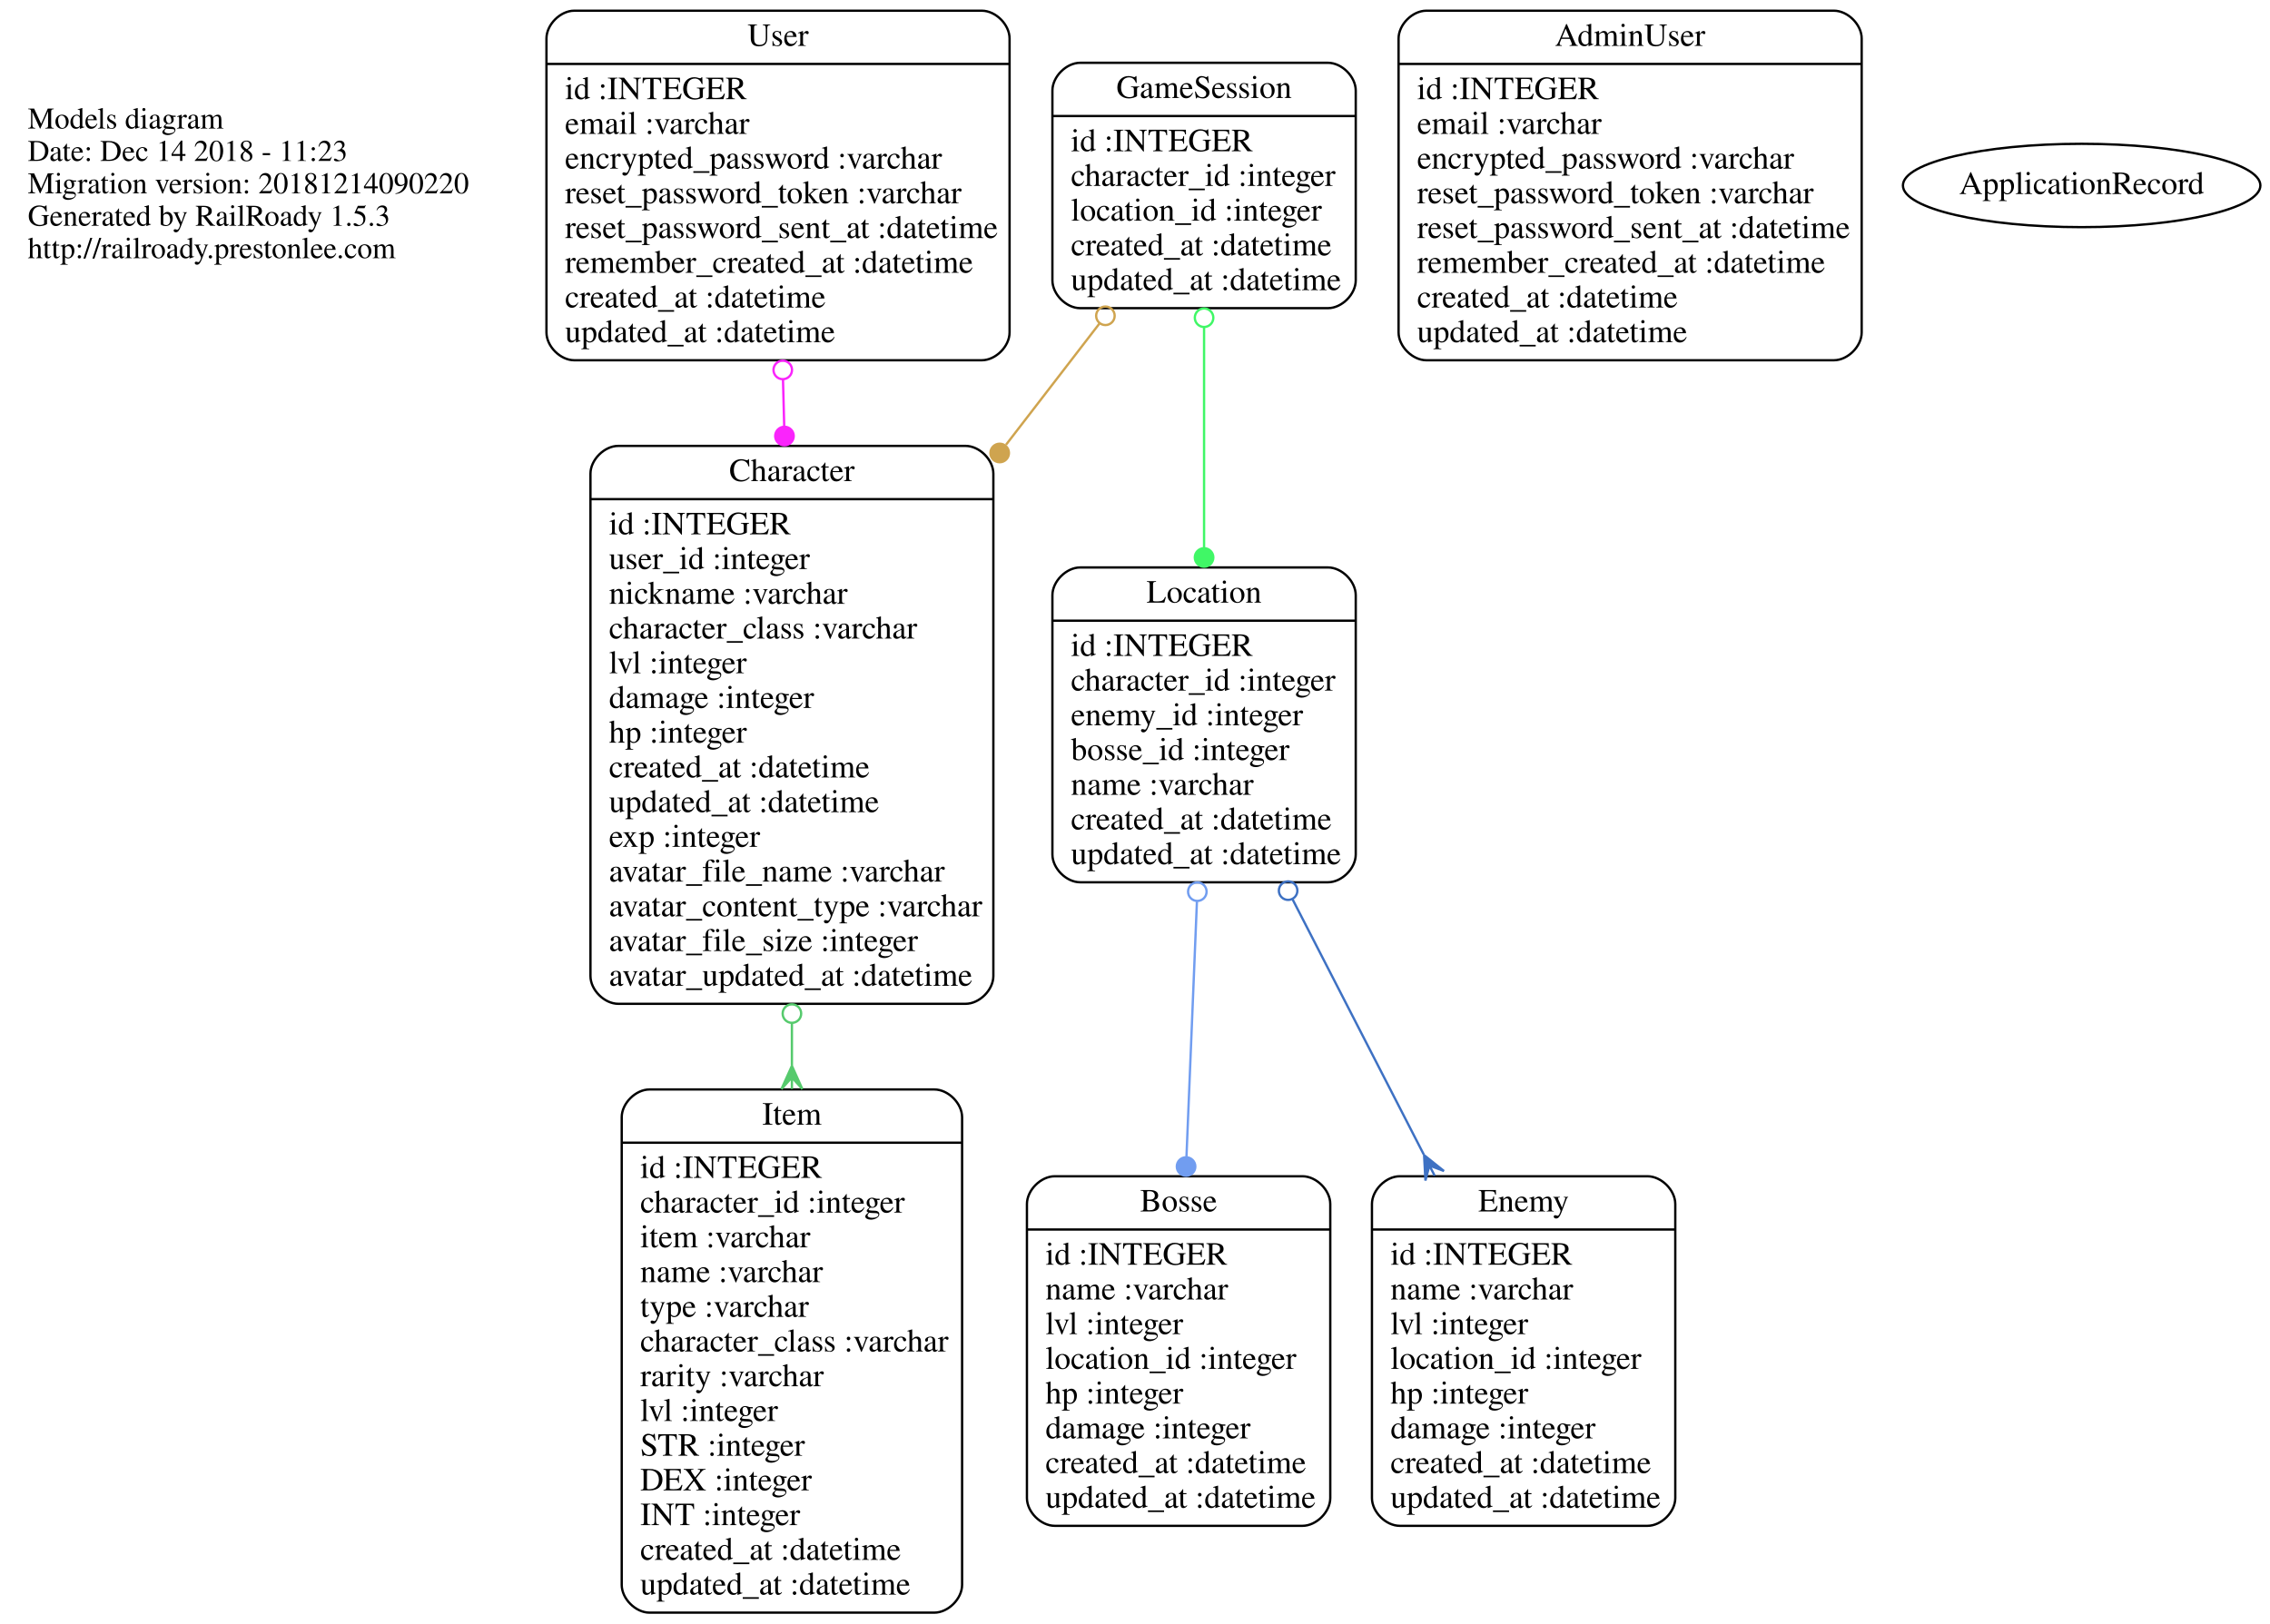
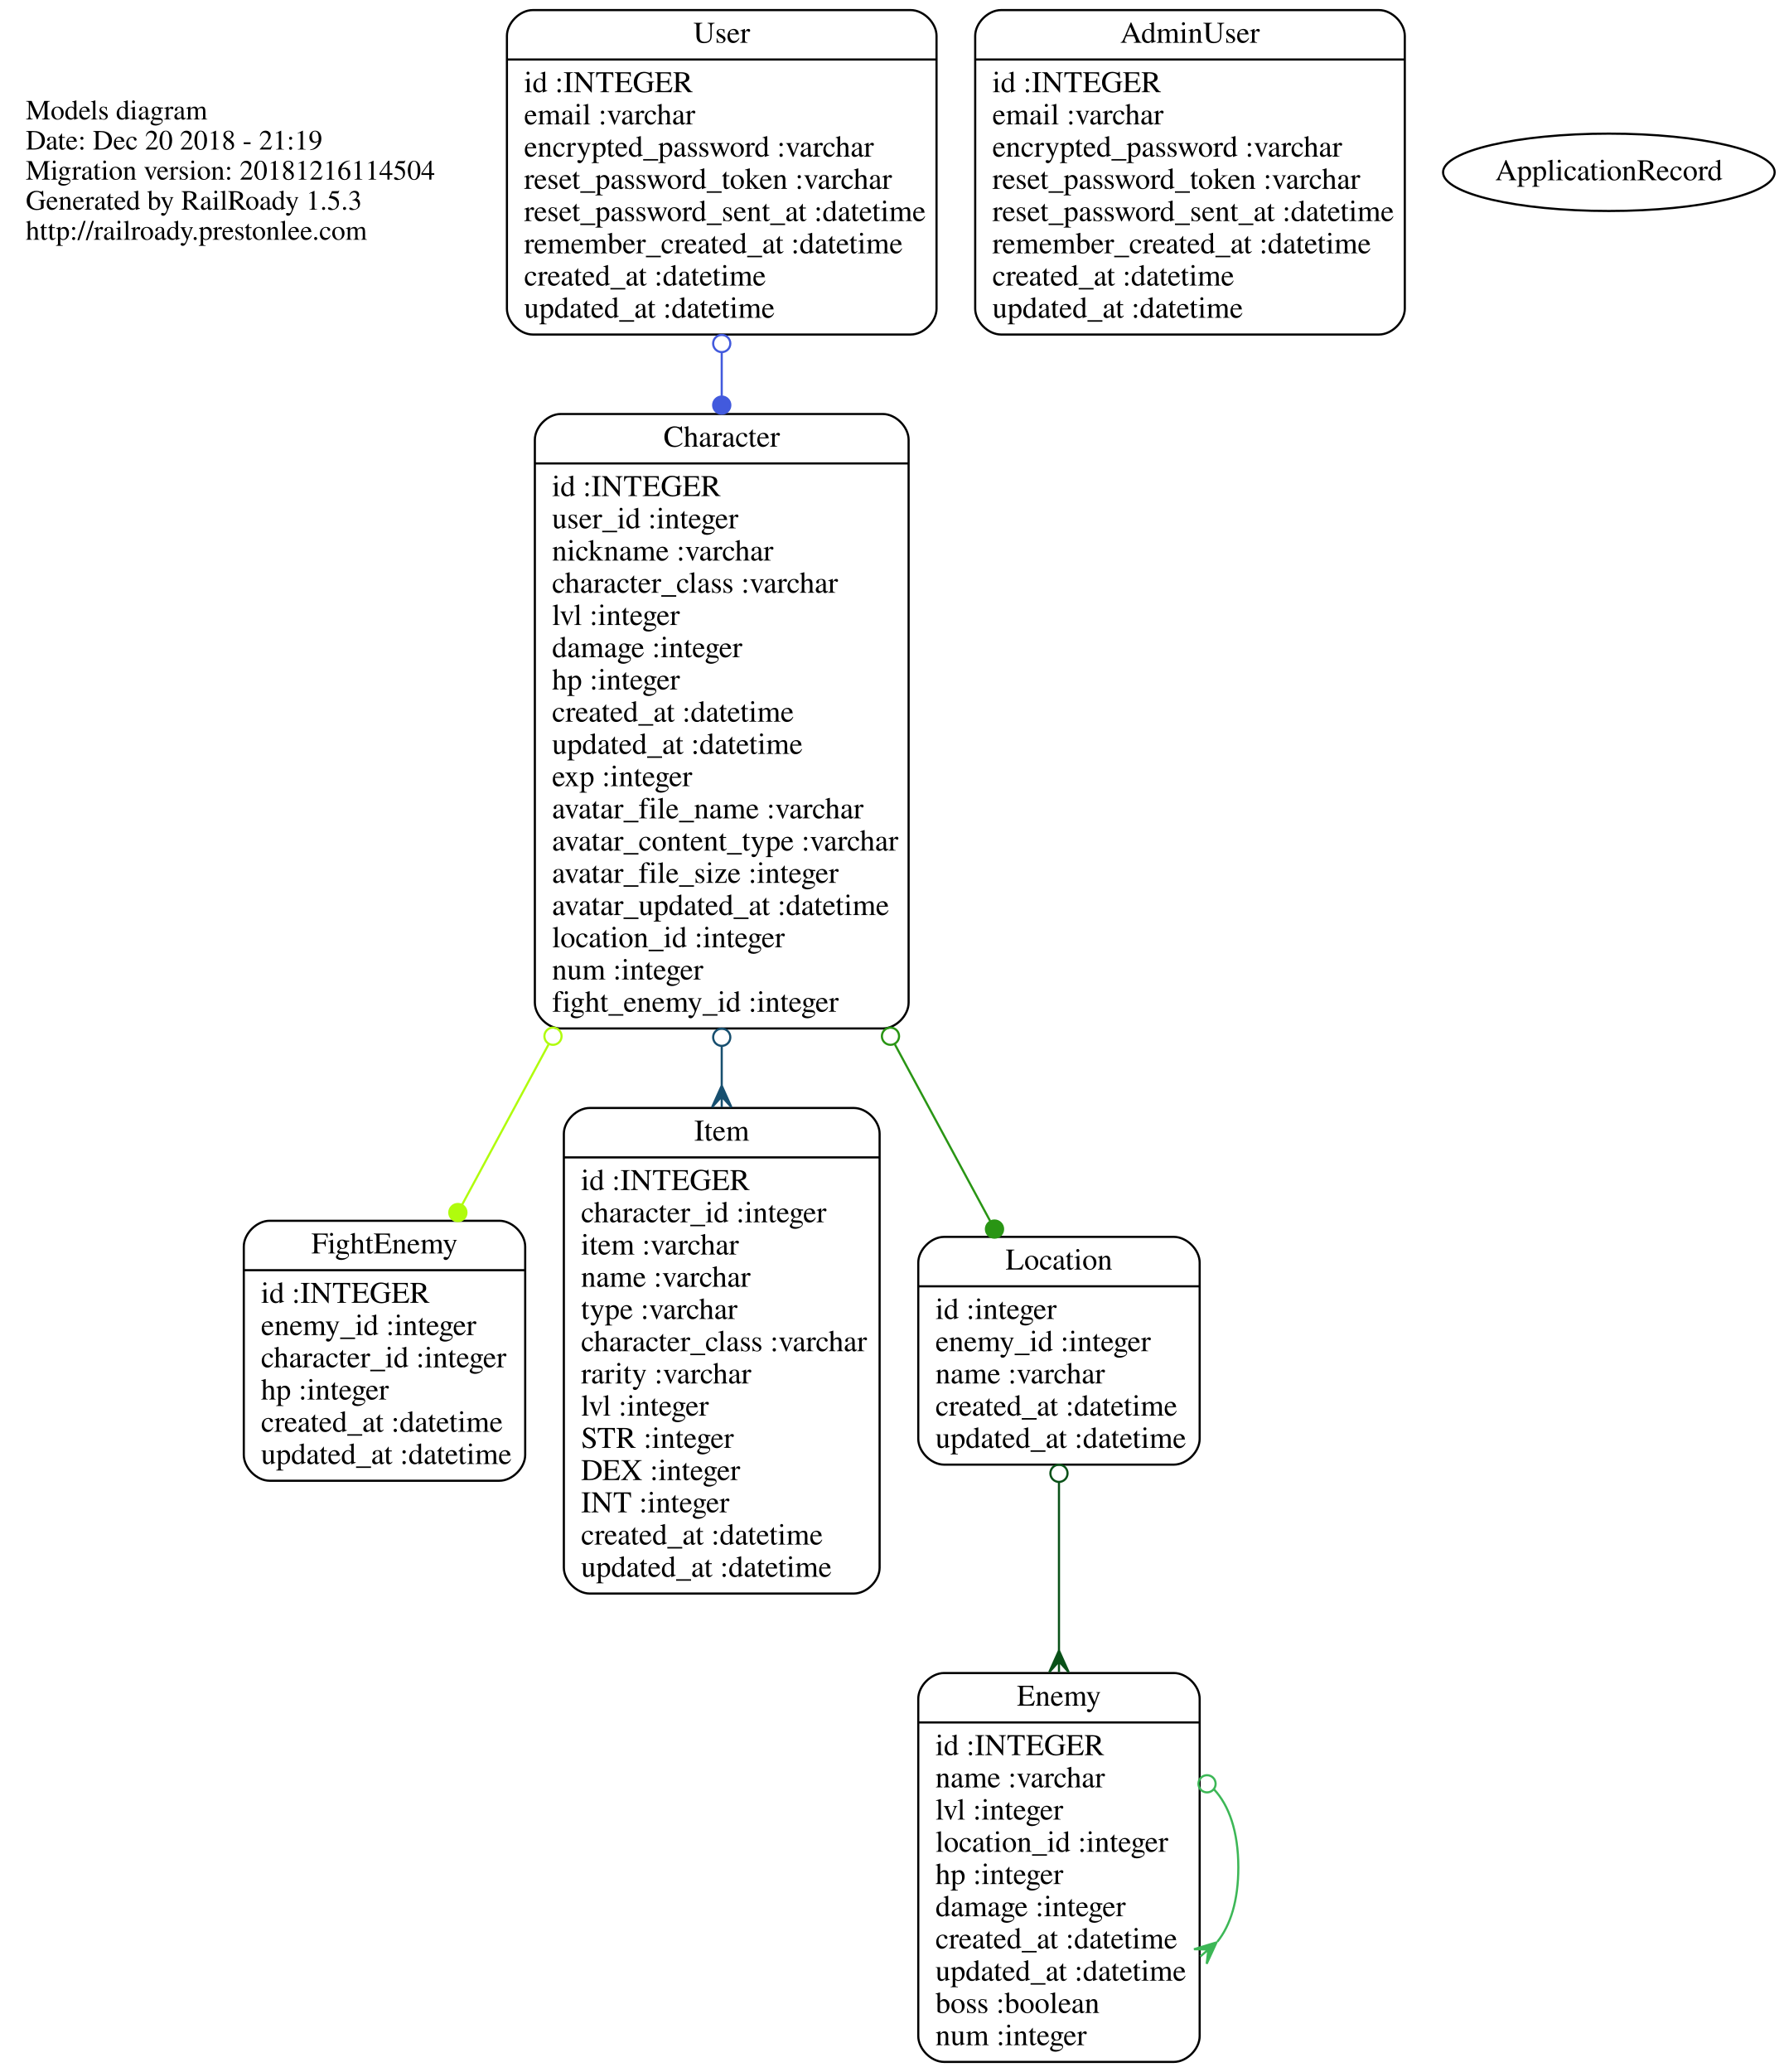
- <svg xmlns="http://www.w3.org/2000/svg" width="980pt" height="701pt" viewBox="0.00 0.00 980.34 701.00">
-   <g id="graph0" class="graph" transform="scale(1 1) rotate(0) translate(4 697)">
-     <polygon fill="none" stroke="none" points="-4,4 -4,-697 976.343,-697 976.343,4 -4,4" />
+ <svg xmlns="http://www.w3.org/2000/svg" width="830pt" height="964pt" viewBox="0.00 0.00 830.34 964.00">
+   <g id="graph0" class="graph" transform="scale(1 1) rotate(0) translate(4 960)">
+     <polygon fill="none" stroke="none" points="-4,4 -4,-960 826.343,-960 826.343,4 -4,4" />
    <g id="node1" class="node">
-       <text text-anchor="start" x="8" y="-641.6" font-family="Times,serif" font-size="13.00">Models diagram</text>
-       <text text-anchor="start" x="8" y="-627.6" font-family="Times,serif" font-size="13.00">Date: Dec 14 2018 - 11:23</text>
-       <text text-anchor="start" x="8" y="-613.6" font-family="Times,serif" font-size="13.00">Migration version: 20181214090220</text>
-       <text text-anchor="start" x="8" y="-599.6" font-family="Times,serif" font-size="13.00">Generated by RailRoady 1.5.3</text>
-       <text text-anchor="start" x="8" y="-585.6" font-family="Times,serif" font-size="13.00">http://railroady.prestonlee.com</text>
+       <text text-anchor="start" x="8" y="-904.6" font-family="Times,serif" font-size="13.00">Models diagram</text>
+       <text text-anchor="start" x="8" y="-890.6" font-family="Times,serif" font-size="13.00">Date: Dec 20 2018 - 21:19</text>
+       <text text-anchor="start" x="8" y="-876.6" font-family="Times,serif" font-size="13.00">Migration version: 20181216114504</text>
+       <text text-anchor="start" x="8" y="-862.6" font-family="Times,serif" font-size="13.00">Generated by RailRoady 1.5.3</text>
+       <text text-anchor="start" x="8" y="-848.6" font-family="Times,serif" font-size="13.00">http://railroady.prestonlee.com</text>
    </g>
    <g id="node2" class="node">
-       <path fill="none" stroke="black" d="M244,-541.5C244,-541.5 420,-541.5 420,-541.5 426,-541.5 432,-547.5 432,-553.5 432,-553.5 432,-680.5 432,-680.5 432,-686.5 426,-692.5 420,-692.5 420,-692.5 244,-692.5 244,-692.5 238,-692.5 232,-686.5 232,-680.5 232,-680.5 232,-553.5 232,-553.5 232,-547.5 238,-541.5 244,-541.5" />
-       <text text-anchor="middle" x="332" y="-677.3" font-family="Times,serif" font-size="14.00">User</text>
-       <polyline fill="none" stroke="black" points="232,-669.5 432,-669.5 " />
-       <text text-anchor="start" x="240" y="-654.3" font-family="Times,serif" font-size="14.00">id :INTEGER</text>
-       <text text-anchor="start" x="240" y="-639.3" font-family="Times,serif" font-size="14.00">email :varchar</text>
-       <text text-anchor="start" x="240" y="-624.3" font-family="Times,serif" font-size="14.00">encrypted_password :varchar</text>
-       <text text-anchor="start" x="240" y="-609.3" font-family="Times,serif" font-size="14.00">reset_password_token :varchar</text>
-       <text text-anchor="start" x="240" y="-594.3" font-family="Times,serif" font-size="14.00">reset_password_sent_at :datetime</text>
-       <text text-anchor="start" x="240" y="-579.3" font-family="Times,serif" font-size="14.00">remember_created_at :datetime</text>
-       <text text-anchor="start" x="240" y="-564.3" font-family="Times,serif" font-size="14.00">created_at :datetime</text>
-       <text text-anchor="start" x="240" y="-549.3" font-family="Times,serif" font-size="14.00">updated_at :datetime</text>
+       <path fill="none" stroke="black" d="M244,-804.5C244,-804.5 420,-804.5 420,-804.5 426,-804.5 432,-810.5 432,-816.5 432,-816.5 432,-943.5 432,-943.5 432,-949.5 426,-955.5 420,-955.5 420,-955.5 244,-955.5 244,-955.5 238,-955.5 232,-949.5 232,-943.5 232,-943.5 232,-816.5 232,-816.5 232,-810.5 238,-804.5 244,-804.5" />
+       <text text-anchor="middle" x="332" y="-940.3" font-family="Times,serif" font-size="14.00">User</text>
+       <polyline fill="none" stroke="black" points="232,-932.5 432,-932.5 " />
+       <text text-anchor="start" x="240" y="-917.3" font-family="Times,serif" font-size="14.00">id :INTEGER</text>
+       <text text-anchor="start" x="240" y="-902.3" font-family="Times,serif" font-size="14.00">email :varchar</text>
+       <text text-anchor="start" x="240" y="-887.3" font-family="Times,serif" font-size="14.00">encrypted_password :varchar</text>
+       <text text-anchor="start" x="240" y="-872.3" font-family="Times,serif" font-size="14.00">reset_password_token :varchar</text>
+       <text text-anchor="start" x="240" y="-857.3" font-family="Times,serif" font-size="14.00">reset_password_sent_at :datetime</text>
+       <text text-anchor="start" x="240" y="-842.3" font-family="Times,serif" font-size="14.00">remember_created_at :datetime</text>
+       <text text-anchor="start" x="240" y="-827.3" font-family="Times,serif" font-size="14.00">created_at :datetime</text>
+       <text text-anchor="start" x="240" y="-812.3" font-family="Times,serif" font-size="14.00">updated_at :datetime</text>
+     </g>
+     <g id="node5" class="node">
+       <path fill="none" stroke="black" d="M257,-481.5C257,-481.5 407,-481.5 407,-481.5 413,-481.5 419,-487.5 419,-493.5 419,-493.5 419,-755.5 419,-755.5 419,-761.5 413,-767.5 407,-767.5 407,-767.5 257,-767.5 257,-767.5 251,-767.5 245,-761.5 245,-755.5 245,-755.5 245,-493.5 245,-493.5 245,-487.5 251,-481.5 257,-481.5" />
+       <text text-anchor="middle" x="332" y="-752.3" font-family="Times,serif" font-size="14.00">Character</text>
+       <polyline fill="none" stroke="black" points="245,-744.5 419,-744.5 " />
+       <text text-anchor="start" x="253" y="-729.3" font-family="Times,serif" font-size="14.00">id :INTEGER</text>
+       <text text-anchor="start" x="253" y="-714.3" font-family="Times,serif" font-size="14.00">user_id :integer</text>
+       <text text-anchor="start" x="253" y="-699.3" font-family="Times,serif" font-size="14.00">nickname :varchar</text>
+       <text text-anchor="start" x="253" y="-684.3" font-family="Times,serif" font-size="14.00">character_class :varchar</text>
+       <text text-anchor="start" x="253" y="-669.3" font-family="Times,serif" font-size="14.00">lvl :integer</text>
+       <text text-anchor="start" x="253" y="-654.3" font-family="Times,serif" font-size="14.00">damage :integer</text>
+       <text text-anchor="start" x="253" y="-639.3" font-family="Times,serif" font-size="14.00">hp :integer</text>
+       <text text-anchor="start" x="253" y="-624.3" font-family="Times,serif" font-size="14.00">created_at :datetime</text>
+       <text text-anchor="start" x="253" y="-609.3" font-family="Times,serif" font-size="14.00">updated_at :datetime</text>
+       <text text-anchor="start" x="253" y="-594.3" font-family="Times,serif" font-size="14.00">exp :integer</text>
+       <text text-anchor="start" x="253" y="-579.3" font-family="Times,serif" font-size="14.00">avatar_file_name :varchar</text>
+       <text text-anchor="start" x="253" y="-564.3" font-family="Times,serif" font-size="14.00">avatar_content_type :varchar</text>
+       <text text-anchor="start" x="253" y="-549.3" font-family="Times,serif" font-size="14.00">avatar_file_size :integer</text>
+       <text text-anchor="start" x="253" y="-534.3" font-family="Times,serif" font-size="14.00">avatar_updated_at :datetime</text>
+       <text text-anchor="start" x="253" y="-519.3" font-family="Times,serif" font-size="14.00">location_id :integer</text>
+       <text text-anchor="start" x="253" y="-504.3" font-family="Times,serif" font-size="14.00">num :integer</text>
+       <text text-anchor="start" x="253" y="-489.3" font-family="Times,serif" font-size="14.00">fight_enemy_id :integer</text>
+     </g>
+     <g id="edge1" class="edge">
+       <path fill="none" stroke="#425add" d="M332,-796.267C332,-789.607 332,-782.761 332,-775.818" />
+       <ellipse fill="none" stroke="#425add" cx="332" cy="-800.313" rx="4" ry="4" />
+       <ellipse fill="#425add" stroke="#425add" cx="332" cy="-771.627" rx="4" ry="4" />
+     </g>
+     <g id="node3" class="node">
+       <path fill="none" stroke="black" d="M121.5,-271C121.5,-271 228.5,-271 228.5,-271 234.5,-271 240.5,-277 240.5,-283 240.5,-283 240.5,-380 240.5,-380 240.5,-386 234.5,-392 228.5,-392 228.5,-392 121.5,-392 121.5,-392 115.5,-392 109.5,-386 109.5,-380 109.5,-380 109.5,-283 109.5,-283 109.5,-277 115.5,-271 121.5,-271" />
+       <text text-anchor="middle" x="175" y="-376.8" font-family="Times,serif" font-size="14.00">FightEnemy</text>
+       <polyline fill="none" stroke="black" points="109.5,-369 240.5,-369 " />
+       <text text-anchor="start" x="117.5" y="-353.8" font-family="Times,serif" font-size="14.00">id :INTEGER</text>
+       <text text-anchor="start" x="117.5" y="-338.8" font-family="Times,serif" font-size="14.00">enemy_id :integer</text>
+       <text text-anchor="start" x="117.5" y="-323.8" font-family="Times,serif" font-size="14.00">character_id :integer</text>
+       <text text-anchor="start" x="117.5" y="-308.8" font-family="Times,serif" font-size="14.00">hp :integer</text>
+       <text text-anchor="start" x="117.5" y="-293.8" font-family="Times,serif" font-size="14.00">created_at :datetime</text>
+       <text text-anchor="start" x="117.5" y="-278.8" font-family="Times,serif" font-size="14.00">updated_at :datetime</text>
    </g>
    <g id="node4" class="node">
-       <path fill="none" stroke="black" d="M263,-263.5C263,-263.5 413,-263.5 413,-263.5 419,-263.5 425,-269.5 425,-275.5 425,-275.5 425,-492.5 425,-492.5 425,-498.5 419,-504.5 413,-504.5 413,-504.5 263,-504.5 263,-504.5 257,-504.5 251,-498.5 251,-492.5 251,-492.5 251,-275.5 251,-275.5 251,-269.5 257,-263.5 263,-263.5" />
-       <text text-anchor="middle" x="338" y="-489.3" font-family="Times,serif" font-size="14.00">Character</text>
-       <polyline fill="none" stroke="black" points="251,-481.5 425,-481.5 " />
-       <text text-anchor="start" x="259" y="-466.3" font-family="Times,serif" font-size="14.00">id :INTEGER</text>
-       <text text-anchor="start" x="259" y="-451.3" font-family="Times,serif" font-size="14.00">user_id :integer</text>
-       <text text-anchor="start" x="259" y="-436.3" font-family="Times,serif" font-size="14.00">nickname :varchar</text>
-       <text text-anchor="start" x="259" y="-421.3" font-family="Times,serif" font-size="14.00">character_class :varchar</text>
-       <text text-anchor="start" x="259" y="-406.3" font-family="Times,serif" font-size="14.00">lvl :integer</text>
-       <text text-anchor="start" x="259" y="-391.3" font-family="Times,serif" font-size="14.00">damage :integer</text>
-       <text text-anchor="start" x="259" y="-376.3" font-family="Times,serif" font-size="14.00">hp :integer</text>
-       <text text-anchor="start" x="259" y="-361.3" font-family="Times,serif" font-size="14.00">created_at :datetime</text>
-       <text text-anchor="start" x="259" y="-346.3" font-family="Times,serif" font-size="14.00">updated_at :datetime</text>
-       <text text-anchor="start" x="259" y="-331.3" font-family="Times,serif" font-size="14.00">exp :integer</text>
-       <text text-anchor="start" x="259" y="-316.3" font-family="Times,serif" font-size="14.00">avatar_file_name :varchar</text>
-       <text text-anchor="start" x="259" y="-301.3" font-family="Times,serif" font-size="14.00">avatar_content_type :varchar</text>
-       <text text-anchor="start" x="259" y="-286.3" font-family="Times,serif" font-size="14.00">avatar_file_size :integer</text>
-       <text text-anchor="start" x="259" y="-271.3" font-family="Times,serif" font-size="14.00">avatar_updated_at :datetime</text>
+       <path fill="none" stroke="black" d="M462,-804.5C462,-804.5 638,-804.5 638,-804.5 644,-804.5 650,-810.5 650,-816.5 650,-816.5 650,-943.5 650,-943.5 650,-949.5 644,-955.5 638,-955.5 638,-955.5 462,-955.5 462,-955.5 456,-955.5 450,-949.5 450,-943.5 450,-943.5 450,-816.5 450,-816.5 450,-810.5 456,-804.5 462,-804.5" />
+       <text text-anchor="middle" x="550" y="-940.3" font-family="Times,serif" font-size="14.00">AdminUser</text>
+       <polyline fill="none" stroke="black" points="450,-932.5 650,-932.5 " />
+       <text text-anchor="start" x="458" y="-917.3" font-family="Times,serif" font-size="14.00">id :INTEGER</text>
+       <text text-anchor="start" x="458" y="-902.3" font-family="Times,serif" font-size="14.00">email :varchar</text>
+       <text text-anchor="start" x="458" y="-887.3" font-family="Times,serif" font-size="14.00">encrypted_password :varchar</text>
+       <text text-anchor="start" x="458" y="-872.3" font-family="Times,serif" font-size="14.00">reset_password_token :varchar</text>
+       <text text-anchor="start" x="458" y="-857.3" font-family="Times,serif" font-size="14.00">reset_password_sent_at :datetime</text>
+       <text text-anchor="start" x="458" y="-842.3" font-family="Times,serif" font-size="14.00">remember_created_at :datetime</text>
+       <text text-anchor="start" x="458" y="-827.3" font-family="Times,serif" font-size="14.00">created_at :datetime</text>
+       <text text-anchor="start" x="458" y="-812.3" font-family="Times,serif" font-size="14.00">updated_at :datetime</text>
    </g>
-     <g id="edge1" class="edge">
-       <path fill="none" stroke="#fa24fc" d="M334.149,-533.254C334.322,-526.586 334.5,-519.759 334.679,-512.874" />
-       <ellipse fill="none" stroke="#fa24fc" cx="334.044" cy="-537.321" rx="4" ry="4" />
-       <ellipse fill="#fa24fc" stroke="#fa24fc" cx="334.785" cy="-508.768" rx="4" ry="4" />
+     <g id="edge4" class="edge">
+       <path fill="none" stroke="#b0fc0d" d="M251.362,-474.037C237.248,-447.876 223.226,-421.886 211.123,-399.453" />
+       <ellipse fill="none" stroke="#b0fc0d" cx="253.44" cy="-477.89" rx="4" ry="4" />
+       <ellipse fill="#b0fc0d" stroke="#b0fc0d" cx="209.162" cy="-395.82" rx="4" ry="4" />
    </g>
-     <g id="node3" class="node">
-       <path fill="none" stroke="black" d="M612,-541.5C612,-541.5 788,-541.5 788,-541.5 794,-541.5 800,-547.5 800,-553.5 800,-553.5 800,-680.5 800,-680.5 800,-686.5 794,-692.5 788,-692.5 788,-692.5 612,-692.5 612,-692.5 606,-692.5 600,-686.5 600,-680.5 600,-680.5 600,-553.5 600,-553.5 600,-547.5 606,-541.5 612,-541.5" />
-       <text text-anchor="middle" x="700" y="-677.3" font-family="Times,serif" font-size="14.00">AdminUser</text>
-       <polyline fill="none" stroke="black" points="600,-669.5 800,-669.5 " />
-       <text text-anchor="start" x="608" y="-654.3" font-family="Times,serif" font-size="14.00">id :INTEGER</text>
-       <text text-anchor="start" x="608" y="-639.3" font-family="Times,serif" font-size="14.00">email :varchar</text>
-       <text text-anchor="start" x="608" y="-624.3" font-family="Times,serif" font-size="14.00">encrypted_password :varchar</text>
-       <text text-anchor="start" x="608" y="-609.3" font-family="Times,serif" font-size="14.00">reset_password_token :varchar</text>
-       <text text-anchor="start" x="608" y="-594.3" font-family="Times,serif" font-size="14.00">reset_password_sent_at :datetime</text>
-       <text text-anchor="start" x="608" y="-579.3" font-family="Times,serif" font-size="14.00">remember_created_at :datetime</text>
-       <text text-anchor="start" x="608" y="-564.3" font-family="Times,serif" font-size="14.00">created_at :datetime</text>
-       <text text-anchor="start" x="608" y="-549.3" font-family="Times,serif" font-size="14.00">updated_at :datetime</text>
+     <g id="node7" class="node">
+       <path fill="none" stroke="black" d="M270.5,-218.5C270.5,-218.5 393.5,-218.5 393.5,-218.5 399.5,-218.5 405.5,-224.5 405.5,-230.5 405.5,-230.5 405.5,-432.5 405.5,-432.5 405.5,-438.5 399.5,-444.5 393.5,-444.5 393.5,-444.5 270.5,-444.5 270.5,-444.5 264.5,-444.5 258.5,-438.5 258.5,-432.5 258.5,-432.5 258.5,-230.5 258.5,-230.5 258.5,-224.5 264.5,-218.5 270.5,-218.5" />
+       <text text-anchor="middle" x="332" y="-429.3" font-family="Times,serif" font-size="14.00">Item</text>
+       <polyline fill="none" stroke="black" points="258.5,-421.5 405.5,-421.5 " />
+       <text text-anchor="start" x="266.5" y="-406.3" font-family="Times,serif" font-size="14.00">id :INTEGER</text>
+       <text text-anchor="start" x="266.5" y="-391.3" font-family="Times,serif" font-size="14.00">character_id :integer</text>
+       <text text-anchor="start" x="266.5" y="-376.3" font-family="Times,serif" font-size="14.00">item :varchar</text>
+       <text text-anchor="start" x="266.5" y="-361.3" font-family="Times,serif" font-size="14.00">name :varchar</text>
+       <text text-anchor="start" x="266.5" y="-346.3" font-family="Times,serif" font-size="14.00">type :varchar</text>
+       <text text-anchor="start" x="266.5" y="-331.3" font-family="Times,serif" font-size="14.00">character_class :varchar</text>
+       <text text-anchor="start" x="266.5" y="-316.3" font-family="Times,serif" font-size="14.00">rarity :varchar</text>
+       <text text-anchor="start" x="266.5" y="-301.3" font-family="Times,serif" font-size="14.00">lvl :integer</text>
+       <text text-anchor="start" x="266.5" y="-286.3" font-family="Times,serif" font-size="14.00">STR :integer</text>
+       <text text-anchor="start" x="266.5" y="-271.3" font-family="Times,serif" font-size="14.00">DEX :integer</text>
+       <text text-anchor="start" x="266.5" y="-256.3" font-family="Times,serif" font-size="14.00">INT :integer</text>
+       <text text-anchor="start" x="266.5" y="-241.3" font-family="Times,serif" font-size="14.00">created_at :datetime</text>
+       <text text-anchor="start" x="266.5" y="-226.3" font-family="Times,serif" font-size="14.00">updated_at :datetime</text>
+     </g>
+     <g id="edge2" class="edge">
+       <path fill="none" stroke="#174f6f" d="M332,-473.361C332,-467.225 332,-461.099 332,-455.029" />
+       <ellipse fill="none" stroke="#174f6f" cx="332" cy="-477.41" rx="4" ry="4" />
+       <polygon fill="#174f6f" stroke="#174f6f" points="332,-454.872 336.5,-444.872 332,-449.872 332,-444.872 332,-444.872 332,-444.872 332,-449.872 327.5,-444.872 332,-454.872 332,-454.872" />
    </g>
    <g id="node8" class="node">
-       <path fill="none" stroke="black" d="M276.5,-0.5C276.5,-0.5 399.5,-0.5 399.5,-0.5 405.5,-0.5 411.5,-6.5 411.5,-12.5 411.5,-12.5 411.5,-214.5 411.5,-214.5 411.5,-220.5 405.5,-226.5 399.5,-226.5 399.5,-226.5 276.5,-226.5 276.5,-226.5 270.5,-226.5 264.5,-220.5 264.5,-214.5 264.5,-214.5 264.5,-12.5 264.5,-12.5 264.5,-6.5 270.5,-0.5 276.5,-0.5" />
-       <text text-anchor="middle" x="338" y="-211.3" font-family="Times,serif" font-size="14.00">Item</text>
-       <polyline fill="none" stroke="black" points="264.5,-203.5 411.5,-203.5 " />
-       <text text-anchor="start" x="272.5" y="-188.3" font-family="Times,serif" font-size="14.00">id :INTEGER</text>
-       <text text-anchor="start" x="272.5" y="-173.3" font-family="Times,serif" font-size="14.00">character_id :integer</text>
-       <text text-anchor="start" x="272.5" y="-158.3" font-family="Times,serif" font-size="14.00">item :varchar</text>
-       <text text-anchor="start" x="272.5" y="-143.3" font-family="Times,serif" font-size="14.00">name :varchar</text>
-       <text text-anchor="start" x="272.5" y="-128.3" font-family="Times,serif" font-size="14.00">type :varchar</text>
-       <text text-anchor="start" x="272.5" y="-113.3" font-family="Times,serif" font-size="14.00">character_class :varchar</text>
-       <text text-anchor="start" x="272.5" y="-98.3" font-family="Times,serif" font-size="14.00">rarity :varchar</text>
-       <text text-anchor="start" x="272.5" y="-83.3" font-family="Times,serif" font-size="14.00">lvl :integer</text>
-       <text text-anchor="start" x="272.5" y="-68.3" font-family="Times,serif" font-size="14.00">STR :integer</text>
-       <text text-anchor="start" x="272.5" y="-53.3" font-family="Times,serif" font-size="14.00">DEX :integer</text>
-       <text text-anchor="start" x="272.5" y="-38.3" font-family="Times,serif" font-size="14.00">INT :integer</text>
-       <text text-anchor="start" x="272.5" y="-23.3" font-family="Times,serif" font-size="14.00">created_at :datetime</text>
-       <text text-anchor="start" x="272.5" y="-8.3" font-family="Times,serif" font-size="14.00">updated_at :datetime</text>
+       <path fill="none" stroke="black" d="M435.5,-278.5C435.5,-278.5 542.5,-278.5 542.5,-278.5 548.5,-278.5 554.5,-284.5 554.5,-290.5 554.5,-290.5 554.5,-372.5 554.5,-372.5 554.5,-378.5 548.5,-384.5 542.5,-384.5 542.5,-384.5 435.5,-384.5 435.5,-384.5 429.5,-384.5 423.5,-378.5 423.5,-372.5 423.5,-372.5 423.5,-290.5 423.5,-290.5 423.5,-284.5 429.5,-278.5 435.5,-278.5" />
+       <text text-anchor="middle" x="489" y="-369.3" font-family="Times,serif" font-size="14.00">Location</text>
+       <polyline fill="none" stroke="black" points="423.5,-361.5 554.5,-361.5 " />
+       <text text-anchor="start" x="431.5" y="-346.3" font-family="Times,serif" font-size="14.00">id :integer</text>
+       <text text-anchor="start" x="431.5" y="-331.3" font-family="Times,serif" font-size="14.00">enemy_id :integer</text>
+       <text text-anchor="start" x="431.5" y="-316.3" font-family="Times,serif" font-size="14.00">name :varchar</text>
+       <text text-anchor="start" x="431.5" y="-301.3" font-family="Times,serif" font-size="14.00">created_at :datetime</text>
+       <text text-anchor="start" x="431.5" y="-286.3" font-family="Times,serif" font-size="14.00">updated_at :datetime</text>
    </g>
-     <g id="edge2" class="edge">
-       <path fill="none" stroke="#56ca6d" d="M338,-255.274C338,-249.159 338,-243.027 338,-236.927" />
-       <ellipse fill="none" stroke="#56ca6d" cx="338" cy="-259.277" rx="4" ry="4" />
-       <polygon fill="#56ca6d" stroke="#56ca6d" points="338,-236.701 342.5,-226.701 338,-231.701 338,-226.701 338,-226.701 338,-226.701 338,-231.701 333.5,-226.701 338,-236.701 338,-236.701" />
-     </g>
-     <g id="node5" class="node">
-       <path fill="none" stroke="black" d="M451.5,-38C451.5,-38 558.5,-38 558.5,-38 564.5,-38 570.5,-44 570.5,-50 570.5,-50 570.5,-177 570.5,-177 570.5,-183 564.5,-189 558.5,-189 558.5,-189 451.5,-189 451.5,-189 445.5,-189 439.5,-183 439.5,-177 439.5,-177 439.5,-50 439.5,-50 439.5,-44 445.5,-38 451.5,-38" />
-       <text text-anchor="middle" x="505" y="-173.8" font-family="Times,serif" font-size="14.00">Bosse</text>
-       <polyline fill="none" stroke="black" points="439.5,-166 570.5,-166 " />
-       <text text-anchor="start" x="447.5" y="-150.8" font-family="Times,serif" font-size="14.00">id :INTEGER</text>
-       <text text-anchor="start" x="447.5" y="-135.8" font-family="Times,serif" font-size="14.00">name :varchar</text>
-       <text text-anchor="start" x="447.5" y="-120.8" font-family="Times,serif" font-size="14.00">lvl :integer</text>
-       <text text-anchor="start" x="447.5" y="-105.8" font-family="Times,serif" font-size="14.00">location_id :integer</text>
-       <text text-anchor="start" x="447.5" y="-90.8" font-family="Times,serif" font-size="14.00">hp :integer</text>
-       <text text-anchor="start" x="447.5" y="-75.8" font-family="Times,serif" font-size="14.00">damage :integer</text>
-       <text text-anchor="start" x="447.5" y="-60.8" font-family="Times,serif" font-size="14.00">created_at :datetime</text>
-       <text text-anchor="start" x="447.5" y="-45.8" font-family="Times,serif" font-size="14.00">updated_at :datetime</text>
+     <g id="edge3" class="edge">
+       <path fill="none" stroke="#299514" d="M412.601,-474.105C428.34,-444.934 443.966,-415.971 456.946,-391.913" />
+       <ellipse fill="none" stroke="#299514" cx="410.56" cy="-477.89" rx="4" ry="4" />
+       <ellipse fill="#299514" stroke="#299514" cx="458.987" cy="-388.129" rx="4" ry="4" />
    </g>
    <g id="node6" class="node">
-       <path fill="none" stroke="black" d="M600.5,-38C600.5,-38 707.5,-38 707.5,-38 713.5,-38 719.5,-44 719.5,-50 719.5,-50 719.5,-177 719.5,-177 719.5,-183 713.5,-189 707.5,-189 707.5,-189 600.5,-189 600.5,-189 594.5,-189 588.5,-183 588.5,-177 588.5,-177 588.5,-50 588.5,-50 588.5,-44 594.5,-38 600.5,-38" />
-       <text text-anchor="middle" x="654" y="-173.8" font-family="Times,serif" font-size="14.00">Enemy</text>
-       <polyline fill="none" stroke="black" points="588.5,-166 719.5,-166 " />
-       <text text-anchor="start" x="596.5" y="-150.8" font-family="Times,serif" font-size="14.00">id :INTEGER</text>
-       <text text-anchor="start" x="596.5" y="-135.8" font-family="Times,serif" font-size="14.00">name :varchar</text>
-       <text text-anchor="start" x="596.5" y="-120.8" font-family="Times,serif" font-size="14.00">lvl :integer</text>
-       <text text-anchor="start" x="596.5" y="-105.8" font-family="Times,serif" font-size="14.00">location_id :integer</text>
-       <text text-anchor="start" x="596.5" y="-90.8" font-family="Times,serif" font-size="14.00">hp :integer</text>
-       <text text-anchor="start" x="596.5" y="-75.8" font-family="Times,serif" font-size="14.00">damage :integer</text>
-       <text text-anchor="start" x="596.5" y="-60.8" font-family="Times,serif" font-size="14.00">created_at :datetime</text>
-       <text text-anchor="start" x="596.5" y="-45.8" font-family="Times,serif" font-size="14.00">updated_at :datetime</text>
+       <path fill="none" stroke="black" d="M435.5,-0.5C435.5,-0.5 542.5,-0.5 542.5,-0.5 548.5,-0.5 554.5,-6.5 554.5,-12.5 554.5,-12.5 554.5,-169.5 554.5,-169.5 554.5,-175.5 548.5,-181.5 542.5,-181.5 542.5,-181.5 435.5,-181.5 435.5,-181.5 429.5,-181.5 423.5,-175.5 423.5,-169.5 423.5,-169.5 423.5,-12.5 423.5,-12.5 423.5,-6.5 429.5,-0.5 435.5,-0.5" />
+       <text text-anchor="middle" x="489" y="-166.3" font-family="Times,serif" font-size="14.00">Enemy</text>
+       <polyline fill="none" stroke="black" points="423.5,-158.5 554.5,-158.5 " />
+       <text text-anchor="start" x="431.5" y="-143.3" font-family="Times,serif" font-size="14.00">id :INTEGER</text>
+       <text text-anchor="start" x="431.5" y="-128.3" font-family="Times,serif" font-size="14.00">name :varchar</text>
+       <text text-anchor="start" x="431.5" y="-113.3" font-family="Times,serif" font-size="14.00">lvl :integer</text>
+       <text text-anchor="start" x="431.5" y="-98.3" font-family="Times,serif" font-size="14.00">location_id :integer</text>
+       <text text-anchor="start" x="431.5" y="-83.3" font-family="Times,serif" font-size="14.00">hp :integer</text>
+       <text text-anchor="start" x="431.5" y="-68.3" font-family="Times,serif" font-size="14.00">damage :integer</text>
+       <text text-anchor="start" x="431.5" y="-53.3" font-family="Times,serif" font-size="14.00">created_at :datetime</text>
+       <text text-anchor="start" x="431.5" y="-38.3" font-family="Times,serif" font-size="14.00">updated_at :datetime</text>
+       <text text-anchor="start" x="431.5" y="-23.3" font-family="Times,serif" font-size="14.00">boss :boolean</text>
+       <text text-anchor="start" x="431.5" y="-8.3" font-family="Times,serif" font-size="14.00">num :integer</text>
    </g>
-     <g id="node7" class="node">
-       <path fill="none" stroke="black" d="M462.5,-564C462.5,-564 569.5,-564 569.5,-564 575.5,-564 581.5,-570 581.5,-576 581.5,-576 581.5,-658 581.5,-658 581.5,-664 575.5,-670 569.5,-670 569.5,-670 462.5,-670 462.5,-670 456.5,-670 450.5,-664 450.5,-658 450.5,-658 450.5,-576 450.5,-576 450.5,-570 456.5,-564 462.5,-564" />
-       <text text-anchor="middle" x="516" y="-654.8" font-family="Times,serif" font-size="14.00">GameSession</text>
-       <polyline fill="none" stroke="black" points="450.5,-647 581.5,-647 " />
-       <text text-anchor="start" x="458.5" y="-631.8" font-family="Times,serif" font-size="14.00">id :INTEGER</text>
-       <text text-anchor="start" x="458.5" y="-616.8" font-family="Times,serif" font-size="14.00">character_id :integer</text>
-       <text text-anchor="start" x="458.5" y="-601.8" font-family="Times,serif" font-size="14.00">location_id :integer</text>
-       <text text-anchor="start" x="458.5" y="-586.8" font-family="Times,serif" font-size="14.00">created_at :datetime</text>
-       <text text-anchor="start" x="458.5" y="-571.8" font-family="Times,serif" font-size="14.00">updated_at :datetime</text>
+     <g id="edge5" class="edge">
+       <path fill="none" stroke="#3cb756" d="M561.184,-127.348C568.112,-119.962 572.5,-107.846 572.5,-91 572.5,-75.502 568.786,-64.007 562.797,-56.515" />
+       <ellipse fill="none" stroke="#3cb756" cx="557.933" cy="-129.944" rx="4" ry="4" />
+       <polygon fill="#3cb756" stroke="#3cb756" points="562.35,-56.126 557.762,-46.166 558.578,-52.843 554.807,-49.56 554.807,-49.56 554.807,-49.56 558.578,-52.843 551.853,-52.953 562.35,-56.126 562.35,-56.126" />
    </g>
-     <g id="edge3" class="edge">
-       <path fill="none" stroke="#cfa44f" d="M470.792,-557.331C458.393,-541.24 444.483,-523.189 430.459,-504.989" />
-       <ellipse fill="none" stroke="#cfa44f" cx="473.39" cy="-560.703" rx="4" ry="4" />
-       <ellipse fill="#cfa44f" stroke="#cfa44f" cx="427.731" cy="-501.449" rx="4" ry="4" />
+     <g id="edge6" class="edge">
+       <path fill="none" stroke="#095118" d="M489,-270.326C489,-246.587 489,-218.669 489,-192.06" />
+       <ellipse fill="none" stroke="#095118" cx="489" cy="-274.455" rx="4" ry="4" />
+       <polygon fill="#095118" stroke="#095118" points="489,-191.937 493.5,-181.937 489,-186.937 489,-181.937 489,-181.937 489,-181.937 489,-186.937 484.5,-181.937 489,-191.937 489,-191.937" />
    </g>
    <g id="node9" class="node">
-       <path fill="none" stroke="black" d="M462.5,-316C462.5,-316 569.5,-316 569.5,-316 575.5,-316 581.5,-322 581.5,-328 581.5,-328 581.5,-440 581.5,-440 581.5,-446 575.5,-452 569.5,-452 569.5,-452 462.5,-452 462.5,-452 456.5,-452 450.5,-446 450.5,-440 450.5,-440 450.5,-328 450.5,-328 450.5,-322 456.5,-316 462.5,-316" />
-       <text text-anchor="middle" x="516" y="-436.8" font-family="Times,serif" font-size="14.00">Location</text>
-       <polyline fill="none" stroke="black" points="450.5,-429 581.5,-429 " />
-       <text text-anchor="start" x="458.5" y="-413.8" font-family="Times,serif" font-size="14.00">id :INTEGER</text>
-       <text text-anchor="start" x="458.5" y="-398.8" font-family="Times,serif" font-size="14.00">character_id :integer</text>
-       <text text-anchor="start" x="458.5" y="-383.8" font-family="Times,serif" font-size="14.00">enemy_id :integer</text>
-       <text text-anchor="start" x="458.5" y="-368.8" font-family="Times,serif" font-size="14.00">bosse_id :integer</text>
-       <text text-anchor="start" x="458.5" y="-353.8" font-family="Times,serif" font-size="14.00">name :varchar</text>
-       <text text-anchor="start" x="458.5" y="-338.8" font-family="Times,serif" font-size="14.00">created_at :datetime</text>
-       <text text-anchor="start" x="458.5" y="-323.8" font-family="Times,serif" font-size="14.00">updated_at :datetime</text>
-     </g>
-     <g id="edge4" class="edge">
-       <path fill="none" stroke="#40f766" d="M516,-555.558C516,-526.465 516,-491.29 516,-460.459" />
-       <ellipse fill="none" stroke="#40f766" cx="516" cy="-559.871" rx="4" ry="4" />
-       <ellipse fill="#40f766" stroke="#40f766" cx="516" cy="-456.305" rx="4" ry="4" />
-     </g>
-     <g id="edge5" class="edge">
-       <path fill="none" stroke="#719df0" d="M512.914,-307.672C511.51,-273.393 509.843,-232.721 508.403,-197.559" />
-       <ellipse fill="none" stroke="#719df0" cx="513.089" cy="-311.942" rx="4" ry="4" />
-       <ellipse fill="#719df0" stroke="#719df0" cx="508.225" cy="-193.211" rx="4" ry="4" />
-     </g>
-     <g id="edge6" class="edge">
-       <path fill="none" stroke="#3e71c3" d="M554.237,-308.604C571.793,-274.446 592.69,-233.787 610.812,-198.529" />
-       <ellipse fill="none" stroke="#3e71c3" cx="552.296" cy="-312.381" rx="4" ry="4" />
-       <polygon fill="#3e71c3" stroke="#3e71c3" points="611.028,-198.108 619.602,-191.271 613.314,-193.661 615.599,-189.214 615.599,-189.214 615.599,-189.214 613.314,-193.661 611.597,-187.157 611.028,-198.108 611.028,-198.108" />
-     </g>
-     <g id="node10" class="node">
-       <ellipse fill="none" stroke="black" cx="895" cy="-617" rx="77.187" ry="18" />
-       <text text-anchor="middle" x="895" y="-613.3" font-family="Times,serif" font-size="14.00">ApplicationRecord</text>
+       <ellipse fill="none" stroke="black" cx="745" cy="-880" rx="77.187" ry="18" />
+       <text text-anchor="middle" x="745" y="-876.3" font-family="Times,serif" font-size="14.00">ApplicationRecord</text>
    </g>
  </g>
</svg>
